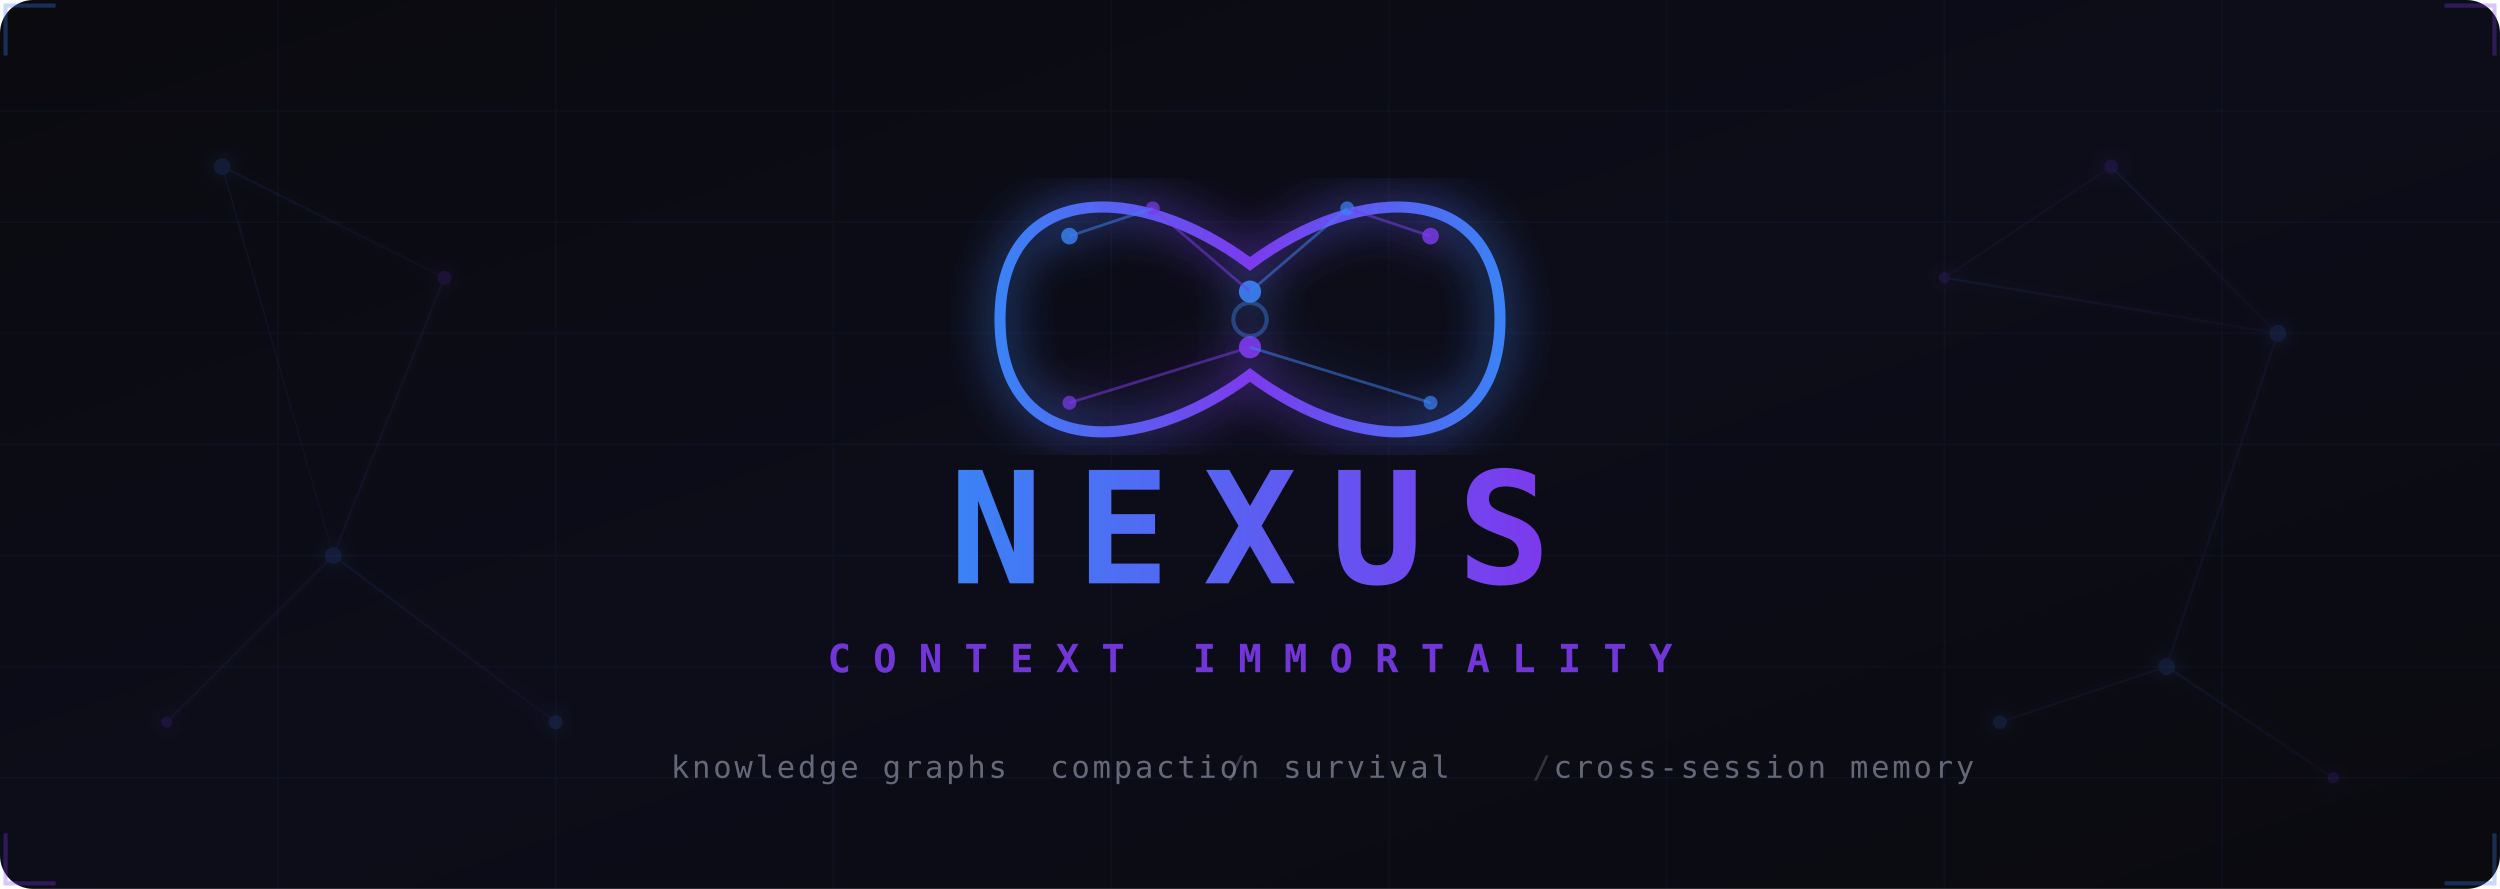
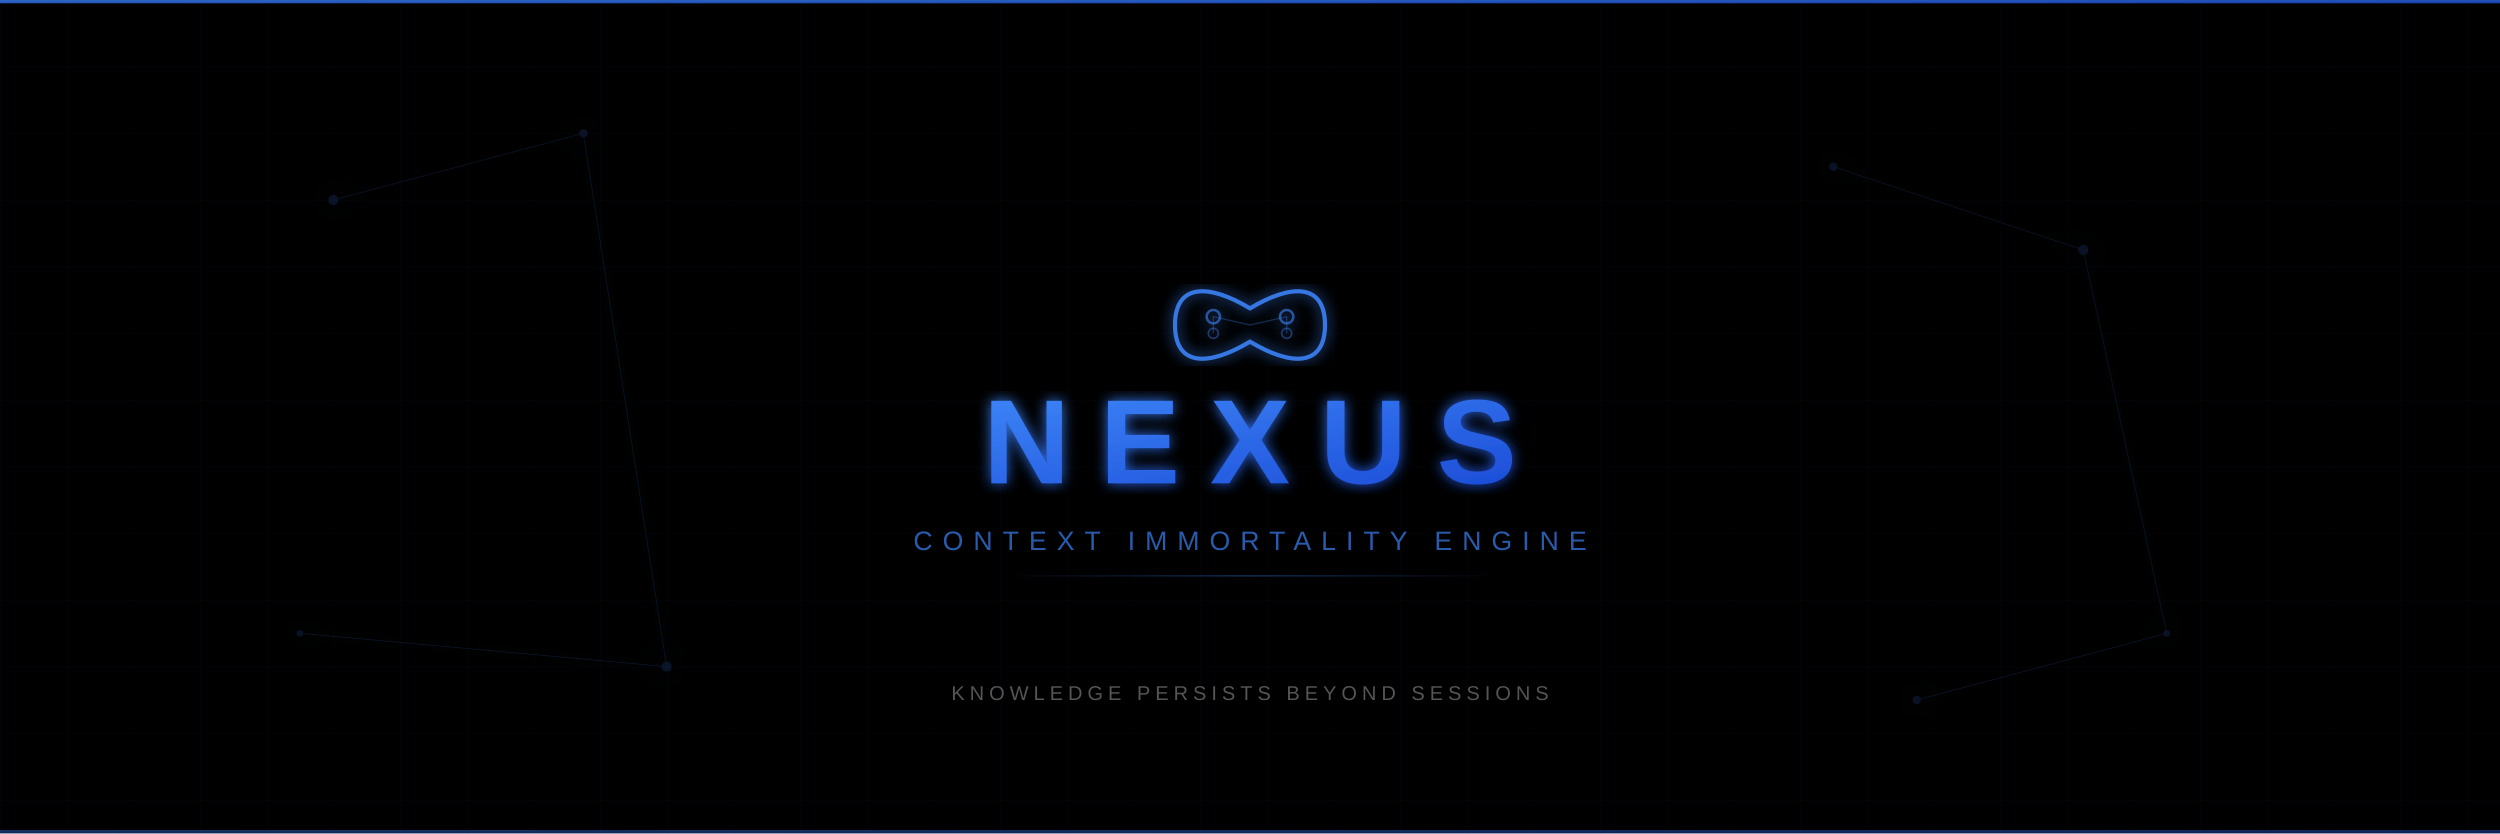
- <svg xmlns="http://www.w3.org/2000/svg" viewBox="0 0 900 320" width="900" height="320">
+ <svg xmlns="http://www.w3.org/2000/svg" viewBox="0 0 1500 500" width="1500" height="500">
  <defs>
-     <linearGradient id="bg" x1="0%" y1="0%" x2="100%" y2="100%">
-       <stop offset="0%" stop-color="#0a0a0f" />
-       <stop offset="50%" stop-color="#0d0d1a" />
-       <stop offset="100%" stop-color="#0a0a0f" />
+     <linearGradient id="accentGrad" x1="0%" y1="0%" x2="100%" y2="100%">
+       <stop offset="0%" stop-color="#3b82f6" />
+       <stop offset="100%" stop-color="#1d4ed8" />
    </linearGradient>
-     <linearGradient id="infinityGrad" x1="0%" y1="0%" x2="100%" y2="0%">
-       <stop offset="0%" stop-color="#3b82f6" />
-       <stop offset="50%" stop-color="#7c3aed" />
-       <stop offset="100%" stop-color="#3b82f6" />
-     </linearGradient>
-     <linearGradient id="textGrad" x1="0%" y1="0%" x2="100%" y2="0%">
-       <stop offset="0%" stop-color="#3b82f6" />
-       <stop offset="100%" stop-color="#7c3aed" />
-     </linearGradient>
-     <linearGradient id="neuralGrad" x1="0%" y1="0%" x2="100%" y2="100%">
-       <stop offset="0%" stop-color="#3b82f6" stop-opacity="0.6" />
-       <stop offset="100%" stop-color="#7c3aed" stop-opacity="0.3" />
+     <linearGradient id="glowGrad" x1="0%" y1="0%" x2="100%" y2="0%">
+       <stop offset="0%" stop-color="#3b82f6" stop-opacity="0" />
+       <stop offset="50%" stop-color="#3b82f6" stop-opacity="0.3" />
+       <stop offset="100%" stop-color="#3b82f6" stop-opacity="0" />
    </linearGradient>
    <filter id="glow">
-       <feGaussianBlur stdDeviation="3" result="blur" />
-       <feComposite in="SourceGraphic" in2="blur" operator="over" />
+       <feGaussianBlur stdDeviation="4" result="blur" />
+       <feMerge>
+         <feMergeNode in="blur" />
+         <feMergeNode in="SourceGraphic" />
+       </feMerge>
    </filter>
-     <filter id="bigGlow">
+     <filter id="softGlow">
      <feGaussianBlur stdDeviation="8" result="blur" />
-       <feComposite in="SourceGraphic" in2="blur" operator="over" />
+       <feMerge>
+         <feMergeNode in="blur" />
+         <feMergeNode in="SourceGraphic" />
+       </feMerge>
    </filter>
+     <pattern id="grid" width="40" height="40" patternUnits="userSpaceOnUse">
+       <path d="M 40 0 L 0 0 0 40" fill="none" stroke="#3b82f6" stroke-width="0.5" opacity="0.06" />
+     </pattern>
  </defs>
-   <rect width="900" height="320" fill="url(#bg)" rx="12" />
-   <g opacity="0.05" stroke="#3b82f6" stroke-width="0.5">
-     <line x1="0" y1="40" x2="900" y2="40" />
-     <line x1="0" y1="80" x2="900" y2="80" />
-     <line x1="0" y1="120" x2="900" y2="120" />
-     <line x1="0" y1="160" x2="900" y2="160" />
-     <line x1="0" y1="200" x2="900" y2="200" />
-     <line x1="0" y1="240" x2="900" y2="240" />
-     <line x1="0" y1="280" x2="900" y2="280" />
-     <line x1="100" y1="0" x2="100" y2="320" />
-     <line x1="200" y1="0" x2="200" y2="320" />
-     <line x1="300" y1="0" x2="300" y2="320" />
-     <line x1="400" y1="0" x2="400" y2="320" />
-     <line x1="500" y1="0" x2="500" y2="320" />
-     <line x1="600" y1="0" x2="600" y2="320" />
-     <line x1="700" y1="0" x2="700" y2="320" />
-     <line x1="800" y1="0" x2="800" y2="320" />
+   <rect width="1500" height="500" fill="#000000" />
+   <rect width="1500" height="500" fill="url(#grid)" />
+   <rect y="0" width="1500" height="2" fill="url(#accentGrad)" opacity="0.8" />
+   <rect y="498" width="1500" height="2" fill="url(#accentGrad)" opacity="0.4" />
+   <g filter="url(#softGlow)" opacity="0.15">
+     <circle cx="200" cy="120" r="3" fill="#3b82f6" />
+     <circle cx="350" cy="80" r="2.5" fill="#3b82f6" />
+     <circle cx="180" cy="380" r="2" fill="#3b82f6" />
+     <circle cx="400" cy="400" r="3" fill="#3b82f6" />
+     <circle cx="1100" cy="100" r="2.5" fill="#3b82f6" />
+     <circle cx="1250" cy="150" r="3" fill="#3b82f6" />
+     <circle cx="1300" cy="380" r="2" fill="#3b82f6" />
+     <circle cx="1150" cy="420" r="2.5" fill="#3b82f6" />
+     <line x1="200" y1="120" x2="350" y2="80" stroke="#3b82f6" stroke-width="0.5" />
+     <line x1="350" y1="80" x2="400" y2="400" stroke="#3b82f6" stroke-width="0.5" />
+     <line x1="180" y1="380" x2="400" y2="400" stroke="#3b82f6" stroke-width="0.5" />
+     <line x1="1100" y1="100" x2="1250" y2="150" stroke="#3b82f6" stroke-width="0.5" />
+     <line x1="1250" y1="150" x2="1300" y2="380" stroke="#3b82f6" stroke-width="0.5" />
+     <line x1="1300" y1="380" x2="1150" y2="420" stroke="#3b82f6" stroke-width="0.5" />
  </g>
-   <g filter="url(#glow)" opacity="0.15">
-     <circle cx="80" cy="60" r="3" fill="#3b82f6" />
-     <circle cx="160" cy="100" r="2.5" fill="#7c3aed" />
-     <circle cx="120" cy="200" r="3" fill="#3b82f6" />
-     <circle cx="60" cy="260" r="2" fill="#7c3aed" />
-     <circle cx="200" cy="260" r="2.5" fill="#3b82f6" />
-     <circle cx="760" cy="60" r="2.5" fill="#7c3aed" />
-     <circle cx="820" cy="120" r="3" fill="#3b82f6" />
-     <circle cx="700" cy="100" r="2" fill="#7c3aed" />
-     <circle cx="780" cy="240" r="3" fill="#3b82f6" />
-     <circle cx="840" cy="280" r="2" fill="#7c3aed" />
-     <circle cx="720" cy="260" r="2.5" fill="#3b82f6" />
-     <line x1="80" y1="60" x2="160" y2="100" stroke="url(#neuralGrad)" stroke-width="0.8" />
-     <line x1="160" y1="100" x2="120" y2="200" stroke="url(#neuralGrad)" stroke-width="0.8" />
-     <line x1="120" y1="200" x2="60" y2="260" stroke="url(#neuralGrad)" stroke-width="0.8" />
-     <line x1="120" y1="200" x2="200" y2="260" stroke="url(#neuralGrad)" stroke-width="0.8" />
-     <line x1="80" y1="60" x2="120" y2="200" stroke="url(#neuralGrad)" stroke-width="0.5" />
-     <line x1="760" y1="60" x2="820" y2="120" stroke="url(#neuralGrad)" stroke-width="0.8" />
-     <line x1="700" y1="100" x2="820" y2="120" stroke="url(#neuralGrad)" stroke-width="0.8" />
-     <line x1="820" y1="120" x2="780" y2="240" stroke="url(#neuralGrad)" stroke-width="0.8" />
-     <line x1="780" y1="240" x2="840" y2="280" stroke="url(#neuralGrad)" stroke-width="0.8" />
-     <line x1="780" y1="240" x2="720" y2="260" stroke="url(#neuralGrad)" stroke-width="0.8" />
-     <line x1="760" y1="60" x2="700" y2="100" stroke="url(#neuralGrad)" stroke-width="0.5" />
+   <g transform="translate(750, 195)" filter="url(#glow)">
+     <path d="M-45,0 C-45,-25 -25,-25 0,-10 C25,-25 45,-25 45,0 C45,25 25,25 0,10 C-25,25 -45,25 -45,0Z" fill="none" stroke="#3b82f6" stroke-width="2.5" opacity="0.9" />
+     <circle cx="-22" cy="-5" r="4" fill="none" stroke="#3b82f6" stroke-width="1.5" opacity="0.6" />
+     <circle cx="22" cy="-5" r="4" fill="none" stroke="#3b82f6" stroke-width="1.5" opacity="0.6" />
+     <circle cx="-22" cy="5" r="3" fill="none" stroke="#3b82f6" stroke-width="1" opacity="0.4" />
+     <circle cx="22" cy="5" r="3" fill="none" stroke="#3b82f6" stroke-width="1" opacity="0.4" />
+     <line x1="-22" y1="-5" x2="-22" y2="5" stroke="#3b82f6" stroke-width="0.8" opacity="0.3" />
+     <line x1="22" y1="-5" x2="22" y2="5" stroke="#3b82f6" stroke-width="0.8" opacity="0.3" />
+     <line x1="-22" y1="-5" x2="0" y2="0" stroke="#3b82f6" stroke-width="0.8" opacity="0.3" />
+     <line x1="22" y1="-5" x2="0" y2="0" stroke="#3b82f6" stroke-width="0.8" opacity="0.3" />
  </g>
-   <g transform="translate(450, 115)" filter="url(#bigGlow)">
-     <path d="M-90,0 C-90,-50 -40,-50 0,-20 C40,-50 90,-50 90,0 C90,50 40,50 0,20 C-40,50 -90,50 -90,0 Z" fill="none" stroke="url(#infinityGrad)" stroke-width="4" stroke-linecap="round" />
-     <circle cx="-65" cy="-30" r="3" fill="#3b82f6" opacity="0.8" />
-     <circle cx="-35" cy="-40" r="2.5" fill="#7c3aed" opacity="0.7" />
-     <circle cx="35" cy="-40" r="2.5" fill="#3b82f6" opacity="0.7" />
-     <circle cx="65" cy="-30" r="3" fill="#7c3aed" opacity="0.8" />
-     <circle cx="-65" cy="30" r="2.5" fill="#7c3aed" opacity="0.7" />
-     <circle cx="65" cy="30" r="2.5" fill="#3b82f6" opacity="0.7" />
-     <circle cx="0" cy="-10" r="4" fill="#3b82f6" opacity="0.9" />
-     <circle cx="0" cy="10" r="4" fill="#7c3aed" opacity="0.9" />
-     <line x1="-65" y1="-30" x2="-35" y2="-40" stroke="#3b82f6" stroke-width="1" opacity="0.5" />
-     <line x1="-35" y1="-40" x2="0" y2="-10" stroke="#7c3aed" stroke-width="1" opacity="0.5" />
-     <line x1="0" y1="-10" x2="35" y2="-40" stroke="#3b82f6" stroke-width="1" opacity="0.5" />
-     <line x1="35" y1="-40" x2="65" y2="-30" stroke="#7c3aed" stroke-width="1" opacity="0.5" />
-     <line x1="-65" y1="30" x2="0" y2="10" stroke="#7c3aed" stroke-width="1" opacity="0.5" />
-     <line x1="0" y1="10" x2="65" y2="30" stroke="#3b82f6" stroke-width="1" opacity="0.5" />
-     <circle cx="0" cy="0" r="6" fill="none" stroke="#3b82f6" stroke-width="1.5" opacity="0.4" />
-   </g>
-   <text x="450" y="210" text-anchor="middle" font-family="'SF Mono', 'Fira Code', 'JetBrains Mono', monospace" font-size="56" font-weight="800" fill="url(#textGrad)" letter-spacing="12">NEXUS</text>
-   <text x="450" y="242" text-anchor="middle" font-family="'SF Mono', 'Fira Code', monospace" font-size="14" font-weight="600" fill="#7c3aed" letter-spacing="8" opacity="0.9">CONTEXT IMMORTALITY</text>
-   <line x1="250" y1="258" x2="650" y2="258" stroke="url(#infinityGrad)" stroke-width="1" opacity="0.3" />
-   <g font-family="'SF Mono', 'Fira Code', monospace" font-size="11" fill="#8b8fa3" letter-spacing="1">
-     <text x="302" y="280" text-anchor="middle" opacity="0.7">knowledge graphs</text>
-     <text x="305" y="280" text-anchor="middle" opacity="0.3" dx="140">/</text>
-     <text x="450" y="280" text-anchor="middle" opacity="0.7">compaction survival</text>
-     <text x="555" y="280" text-anchor="middle" opacity="0.3">/</text>
-     <text x="635" y="280" text-anchor="middle" opacity="0.7">cross-session memory</text>
-   </g>
-   <path d="M2,20 L2,2 L20,2" fill="none" stroke="#3b82f6" stroke-width="1.5" opacity="0.3" />
-   <path d="M880,2 L898,2 L898,20" fill="none" stroke="#7c3aed" stroke-width="1.5" opacity="0.3" />
-   <path d="M2,300 L2,318 L20,318" fill="none" stroke="#7c3aed" stroke-width="1.5" opacity="0.3" />
-   <path d="M880,318 L898,318 L898,300" fill="none" stroke="#3b82f6" stroke-width="1.5" opacity="0.3" />
+   <text x="750" y="290" text-anchor="middle" font-family="'SF Pro Display', 'Helvetica Neue', Arial, sans-serif" font-size="72" font-weight="700" letter-spacing="18" fill="url(#accentGrad)" filter="url(#glow)">NEXUS</text>
+   <text x="750" y="330" text-anchor="middle" font-family="'SF Pro Display', 'Helvetica Neue', Arial, sans-serif" font-size="16" font-weight="300" letter-spacing="6" fill="#3b82f6" opacity="0.7">CONTEXT IMMORTALITY ENGINE</text>
+   <rect x="600" y="345" width="300" height="1" fill="url(#glowGrad)" />
+   <text x="750" y="420" text-anchor="middle" font-family="'SF Pro Display', 'Helvetica Neue', Arial, sans-serif" font-size="12" letter-spacing="3" fill="#555555">KNOWLEDGE PERSISTS BEYOND SESSIONS</text>
</svg>
